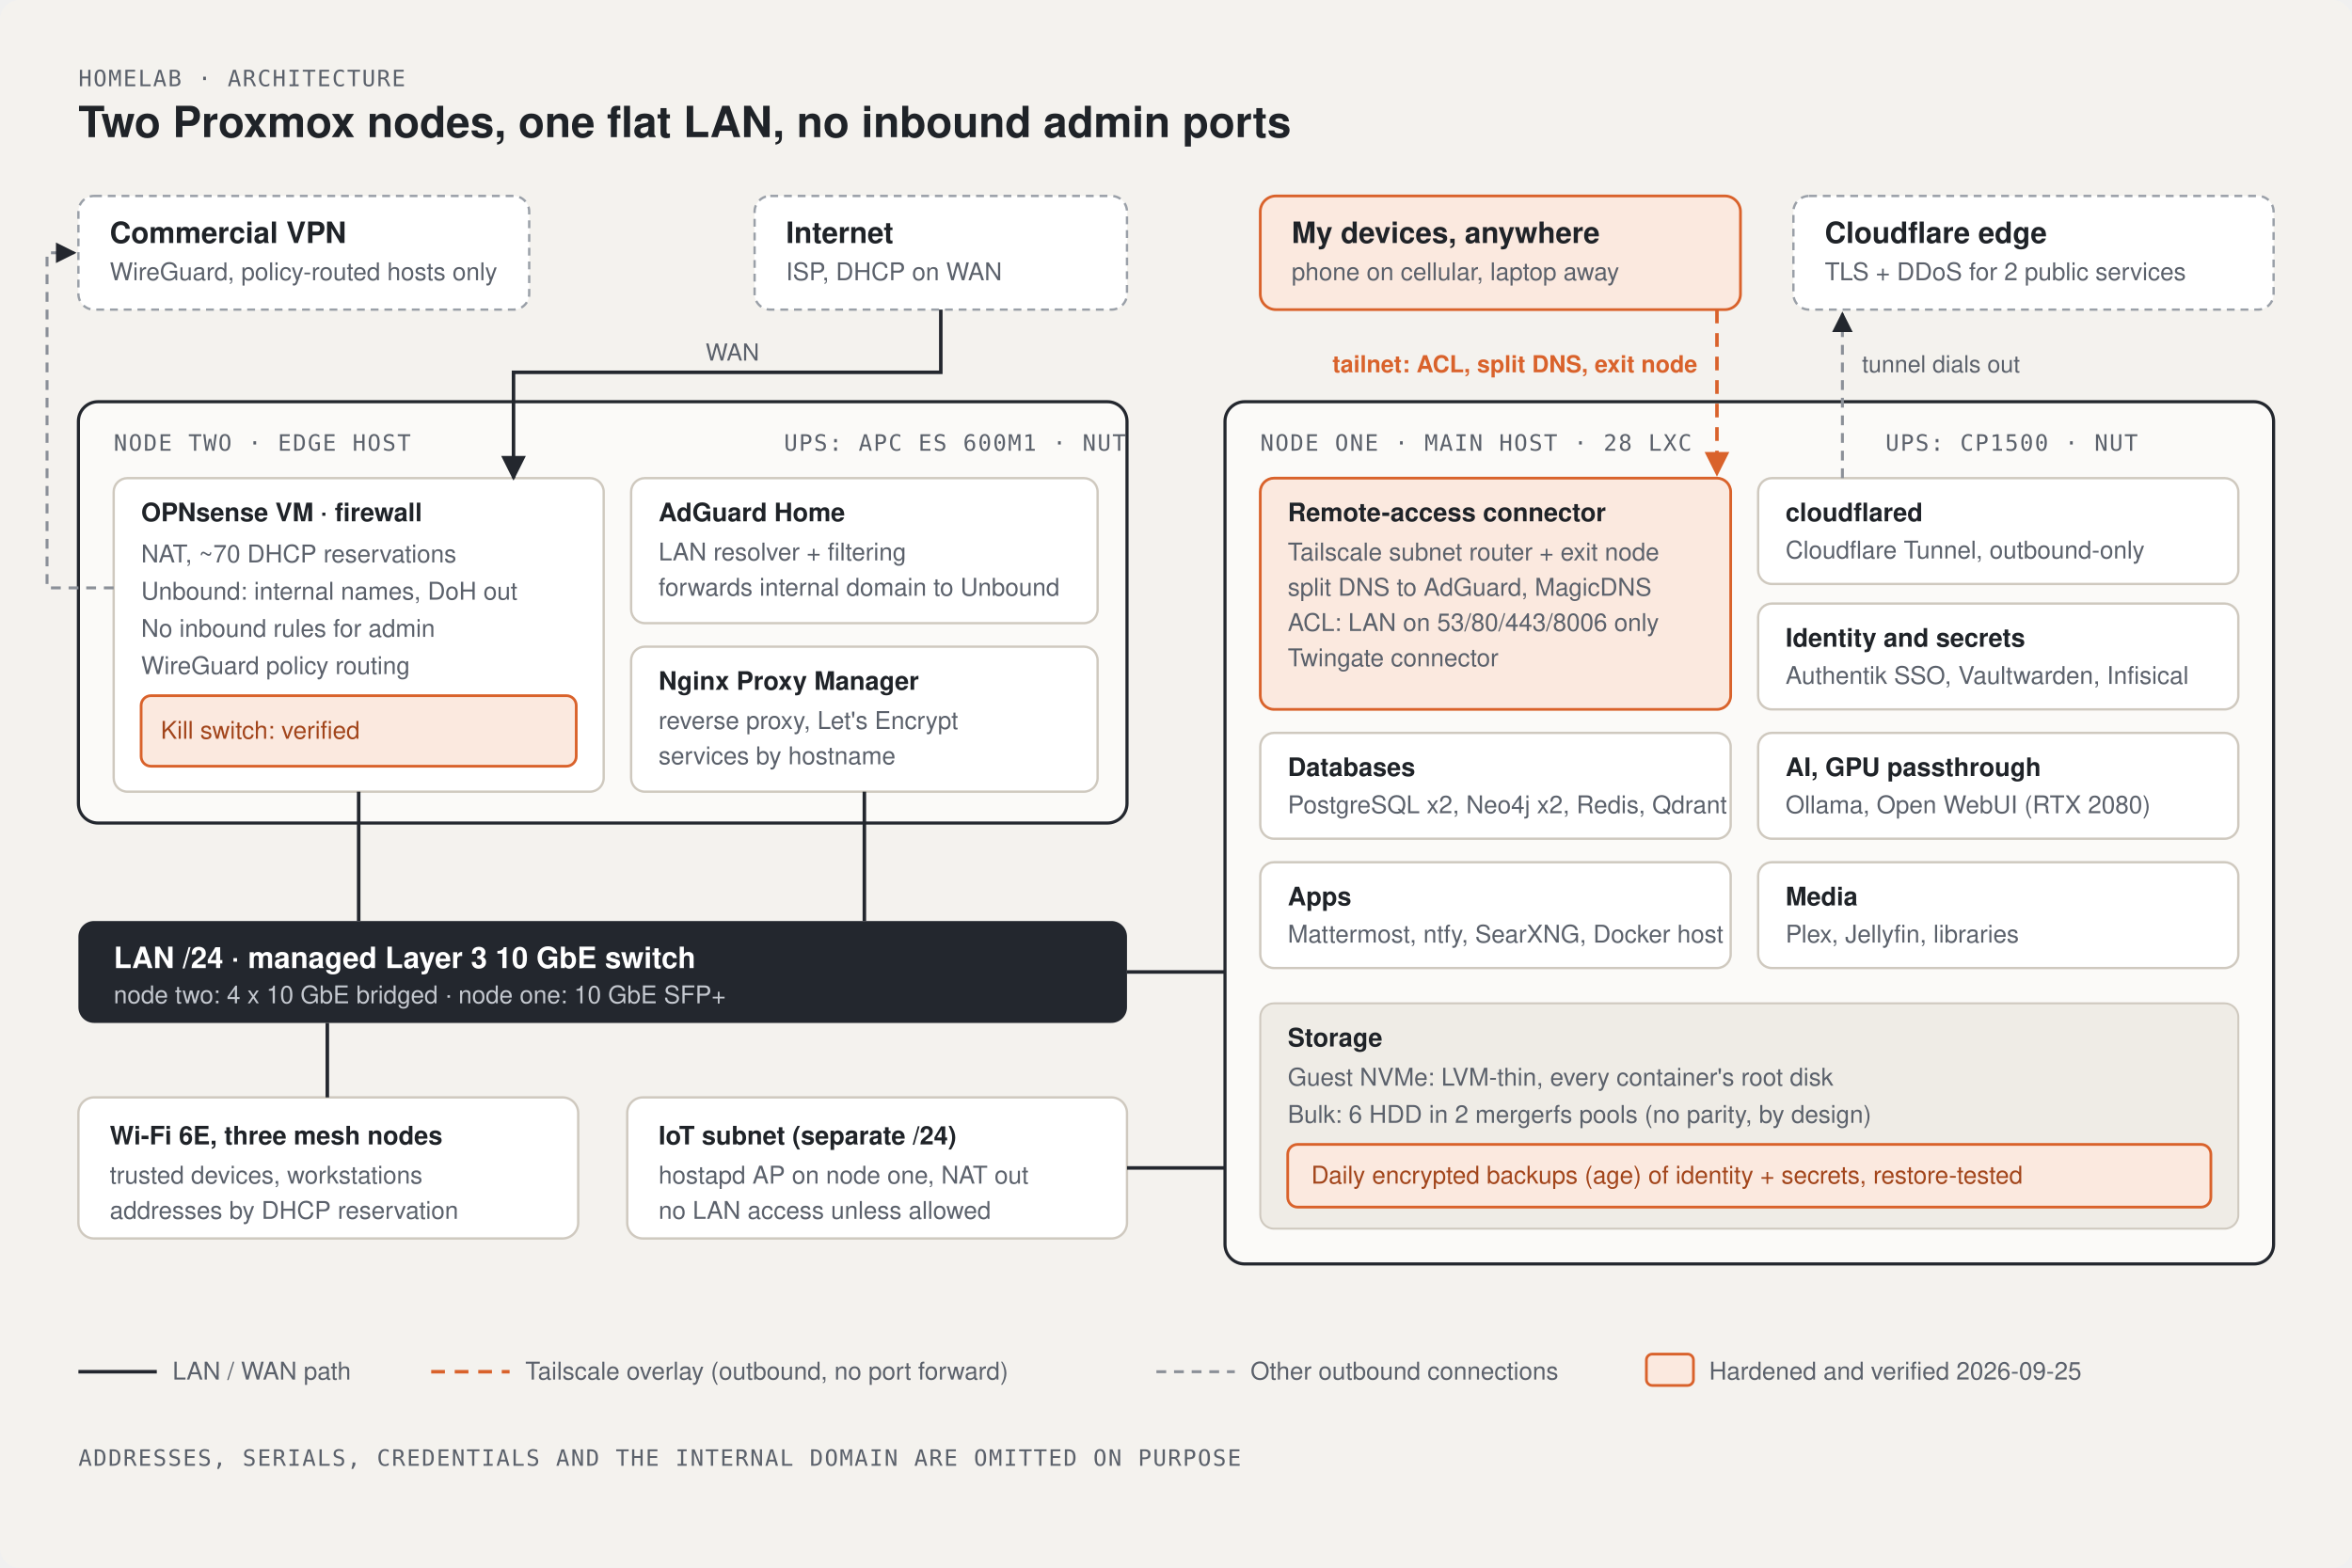
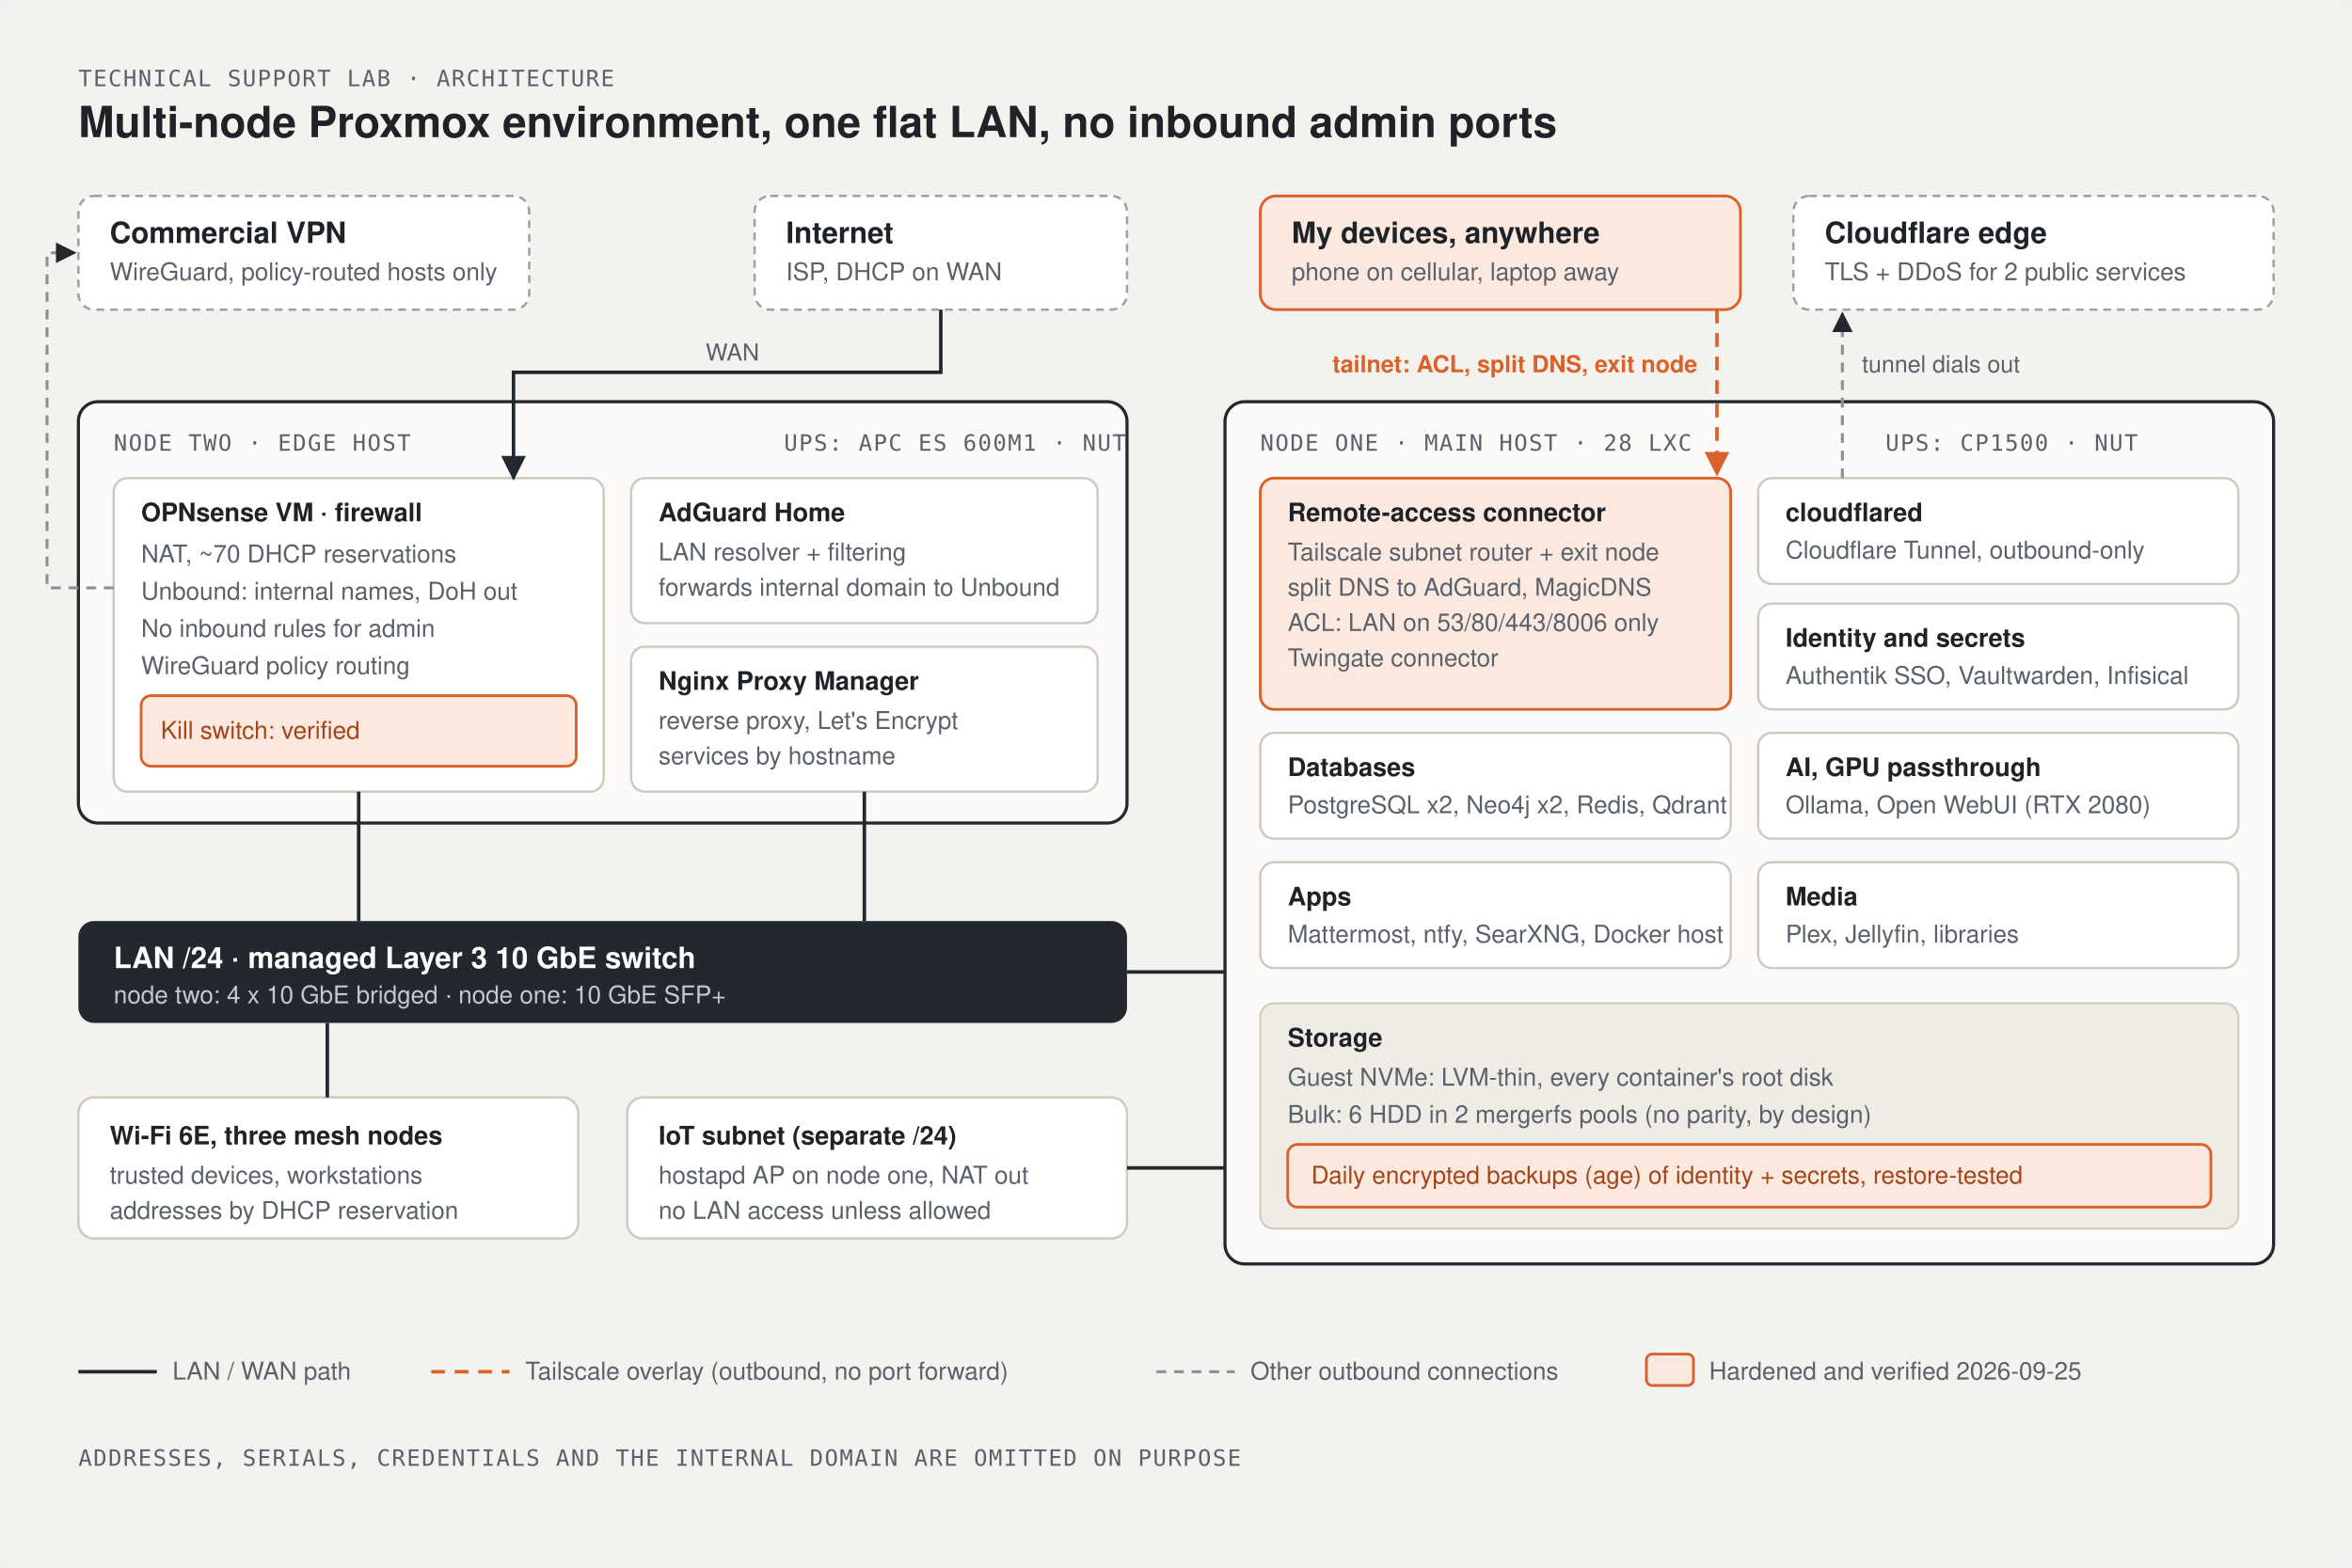
<svg xmlns="http://www.w3.org/2000/svg" viewBox="0 0 1200 800" width="1200" height="800" role="img" aria-labelledby="t d" font-family="'IBM Plex Sans', 'Segoe UI', Helvetica, Arial, sans-serif">
  <defs>
    <marker id="a" viewBox="0 0 10 10" refX="9" refY="5" markerWidth="7" markerHeight="7" orient="auto-start-reverse">
      <path d="M0,0 L10,5 L0,10 z" fill="#23272e" />
    </marker>
    <marker id="ao" viewBox="0 0 10 10" refX="9" refY="5" markerWidth="7" markerHeight="7" orient="auto-start-reverse">
      <path d="M0,0 L10,5 L0,10 z" fill="#d9622b" />
    </marker>
    <style>
      .bg{fill:#f4f2ee}
      .t{fill:#1f2328;font-size:15px;font-weight:600}
      .s{fill:#5b616b;font-size:12.5px}
      .m{font-family:'IBM Plex Mono',Menlo,Consolas,monospace;fill:#5b616b;font-size:11.5px;letter-spacing:.06em}
      .h{fill:#1f2328;font-size:13px;font-weight:600}
      .box{fill:#fff;stroke:#cfc9bf;stroke-width:1.2}
      .node{fill:#fbfaf8;stroke:#23272e;stroke-width:1.6}
      .ext{fill:#fff;stroke:#9aa0a8;stroke-width:1.2;stroke-dasharray:4 3}
      .hot{fill:#fbe9df;stroke:#d9622b;stroke-width:1.4}
      .ln{stroke:#23272e;stroke-width:1.8;fill:none}
      .ov{stroke:#d9622b;stroke-width:1.8;fill:none;stroke-dasharray:7 5}
      .gy{stroke:#8b9098;stroke-width:1.5;fill:none;stroke-dasharray:5 4}
      .lab{fill:#d9622b;font-size:12px;font-weight:600}
      .labg{fill:#5b616b;font-size:12px}
    </style>
  </defs>
  <rect class="bg" width="1200" height="800" rx="10" />
-   <text x="40" y="44" class="m">HOMELAB · ARCHITECTURE</text>
-   <text x="40" y="70" style="fill:#1f2328;font-size:22px;font-weight:700">Two Proxmox nodes, one flat LAN, no inbound admin ports</text>
+   <text x="40" y="44" class="m">TECHNICAL SUPPORT LAB · ARCHITECTURE</text>
+   <text x="40" y="70" style="fill:#1f2328;font-size:22px;font-weight:700">Multi-node Proxmox environment, one flat LAN, no inbound admin ports</text>
  <rect class="ext" x="40" y="100" width="230" height="58" rx="8" />
  <text x="56" y="124" class="t">Commercial VPN</text>
  <text x="56" y="143" class="s">WireGuard, policy-routed hosts only</text>
  <rect class="ext" x="385" y="100" width="190" height="58" rx="8" />
  <text x="401" y="124" class="t">Internet</text>
  <text x="401" y="143" class="s">ISP, DHCP on WAN</text>
  <rect class="ext" x="915" y="100" width="245" height="58" rx="8" />
  <text x="931" y="124" class="t">Cloudflare edge</text>
  <text x="931" y="143" class="s">TLS + DDoS for 2 public services</text>
  <rect class="hot" x="643" y="100" width="245" height="58" rx="8" />
  <text x="659" y="124" class="t">My devices, anywhere</text>
  <text x="659" y="143" class="s">phone on cellular, laptop away</text>
  <rect class="node" x="40" y="205" width="535" height="215" rx="10" />
  <text x="58" y="230" class="m">NODE TWO · EDGE HOST</text>
  <text x="400" y="230" class="m">UPS: APC ES 600M1 · NUT</text>
  <rect class="box" x="58" y="244" width="250" height="160" rx="7" />
  <text x="72" y="266" class="h">OPNsense VM · firewall</text>
  <text x="72" y="287" class="s">NAT, ~70 DHCP reservations</text>
  <text x="72" y="306" class="s">Unbound: internal names, DoH out</text>
  <text x="72" y="325" class="s">No inbound rules for admin</text>
  <text x="72" y="344" class="s">WireGuard policy routing</text>
  <rect class="hot" x="72" y="355" width="222" height="36" rx="5" />
  <text x="82" y="377" class="s" style="fill:#a2451b">Kill switch: verified</text>
  <rect class="box" x="322" y="244" width="238" height="74" rx="7" />
  <text x="336" y="266" class="h">AdGuard Home</text>
  <text x="336" y="286" class="s">LAN resolver + filtering</text>
  <text x="336" y="304" class="s">forwards internal domain to Unbound</text>
  <rect class="box" x="322" y="330" width="238" height="74" rx="7" />
  <text x="336" y="352" class="h">Nginx Proxy Manager</text>
  <text x="336" y="372" class="s">reverse proxy, Let's Encrypt</text>
  <text x="336" y="390" class="s">services by hostname</text>
  <rect x="40" y="470" width="535" height="52" rx="8" fill="#23272e" />
  <text x="58" y="494" style="fill:#fff;font-size:15px;font-weight:600">LAN /24 · managed Layer 3 10 GbE switch</text>
  <text x="58" y="512" style="fill:#c4c8cf;font-size:12.5px">node two: 4 x 10 GbE bridged · node one: 10 GbE SFP+</text>
  <rect class="box" x="40" y="560" width="255" height="72" rx="8" />
  <text x="56" y="584" class="h">Wi-Fi 6E, three mesh nodes</text>
  <text x="56" y="604" class="s">trusted devices, workstations</text>
  <text x="56" y="622" class="s">addresses by DHCP reservation</text>
  <rect class="box" x="320" y="560" width="255" height="72" rx="8" />
  <text x="336" y="584" class="h">IoT subnet (separate /24)</text>
  <text x="336" y="604" class="s">hostapd AP on node one, NAT out</text>
  <text x="336" y="622" class="s">no LAN access unless allowed</text>
  <rect class="node" x="625" y="205" width="535" height="440" rx="10" />
  <text x="643" y="230" class="m">NODE ONE · MAIN HOST · 28 LXC</text>
  <text x="962" y="230" class="m">UPS: CP1500 · NUT</text>
  <rect class="hot" x="643" y="244" width="240" height="118" rx="7" />
  <text x="657" y="266" class="h">Remote-access connector</text>
  <text x="657" y="286" class="s">Tailscale subnet router + exit node</text>
  <text x="657" y="304" class="s">split DNS to AdGuard, MagicDNS</text>
  <text x="657" y="322" class="s">ACL: LAN on 53/80/443/8006 only</text>
  <text x="657" y="340" class="s">Twingate connector</text>
  <rect class="box" x="897" y="244" width="245" height="54" rx="7" />
  <text x="911" y="266" class="h">cloudflared</text>
  <text x="911" y="285" class="s">Cloudflare Tunnel, outbound-only</text>
  <rect class="box" x="897" y="308" width="245" height="54" rx="7" />
  <text x="911" y="330" class="h">Identity and secrets</text>
  <text x="911" y="349" class="s">Authentik SSO, Vaultwarden, Infisical</text>
  <rect class="box" x="643" y="374" width="240" height="54" rx="7" />
  <text x="657" y="396" class="h">Databases</text>
  <text x="657" y="415" class="s">PostgreSQL x2, Neo4j x2, Redis, Qdrant</text>
  <rect class="box" x="897" y="374" width="245" height="54" rx="7" />
  <text x="911" y="396" class="h">AI, GPU passthrough</text>
  <text x="911" y="415" class="s">Ollama, Open WebUI (RTX 2080)</text>
  <rect class="box" x="643" y="440" width="240" height="54" rx="7" />
  <text x="657" y="462" class="h">Apps</text>
  <text x="657" y="481" class="s">Mattermost, ntfy, SearXNG, Docker host</text>
  <rect class="box" x="897" y="440" width="245" height="54" rx="7" />
  <text x="911" y="462" class="h">Media</text>
  <text x="911" y="481" class="s">Plex, Jellyfin, libraries</text>
  <rect x="643" y="512" width="499" height="115" rx="7" fill="#efece6" stroke="#cfc9bf" />
  <text x="657" y="534" class="h">Storage</text>
  <text x="657" y="554" class="s">Guest NVMe: LVM-thin, every container's root disk</text>
  <text x="657" y="573" class="s">Bulk: 6 HDD in 2 mergerfs pools (no parity, by design)</text>
  <rect class="hot" x="657" y="584" width="471" height="32" rx="5" />
  <text x="669" y="604" class="s" style="fill:#a2451b">Daily encrypted backups (age) of identity + secrets, restore-tested</text>
  <path class="ln" d="M480,158 L480,190 L262,190 L262,244" marker-end="url(#a)" />
  <text x="360" y="184" class="labg">WAN</text>
  <path class="gy" d="M58,300 L24,300 L24,129 L38,129" marker-end="url(#a)" />
  <text x="30" y="184" class="labg" transform="rotate(-90 30 184)" text-anchor="middle" />
  <path class="ln" d="M183,404 L183,470" />
  <path class="ln" d="M441,404 L441,470" />
  <path class="ln" d="M575,496 L625,496" />
  <path class="ln" d="M167,522 L167,560" />
  <path class="ln" d="M575,596 L625,596" />
  <path class="gy" d="M940,244 L940,160" marker-end="url(#a)" />
  <text x="950" y="190" class="labg">tunnel dials out</text>
  <path class="ov" d="M876,158 L876,242" marker-end="url(#ao)" />
  <text x="866" y="190" class="lab" text-anchor="end">tailnet: ACL, split DNS, exit node</text>
  <line x1="40" y1="700" x2="80" y2="700" class="ln" />
  <text x="88" y="704" class="s">LAN / WAN path</text>
  <line x1="220" y1="700" x2="260" y2="700" class="ov" />
  <text x="268" y="704" class="s">Tailscale overlay (outbound, no port forward)</text>
  <line x1="590" y1="700" x2="630" y2="700" class="gy" />
  <text x="638" y="704" class="s">Other outbound connections</text>
  <rect class="hot" x="840" y="691" width="24" height="16" rx="3" />
  <text x="872" y="704" class="s">Hardened and verified 2026-09-25</text>
  <text x="40" y="748" class="m">ADDRESSES, SERIALS, CREDENTIALS AND THE INTERNAL DOMAIN ARE OMITTED ON PURPOSE</text>
</svg>
